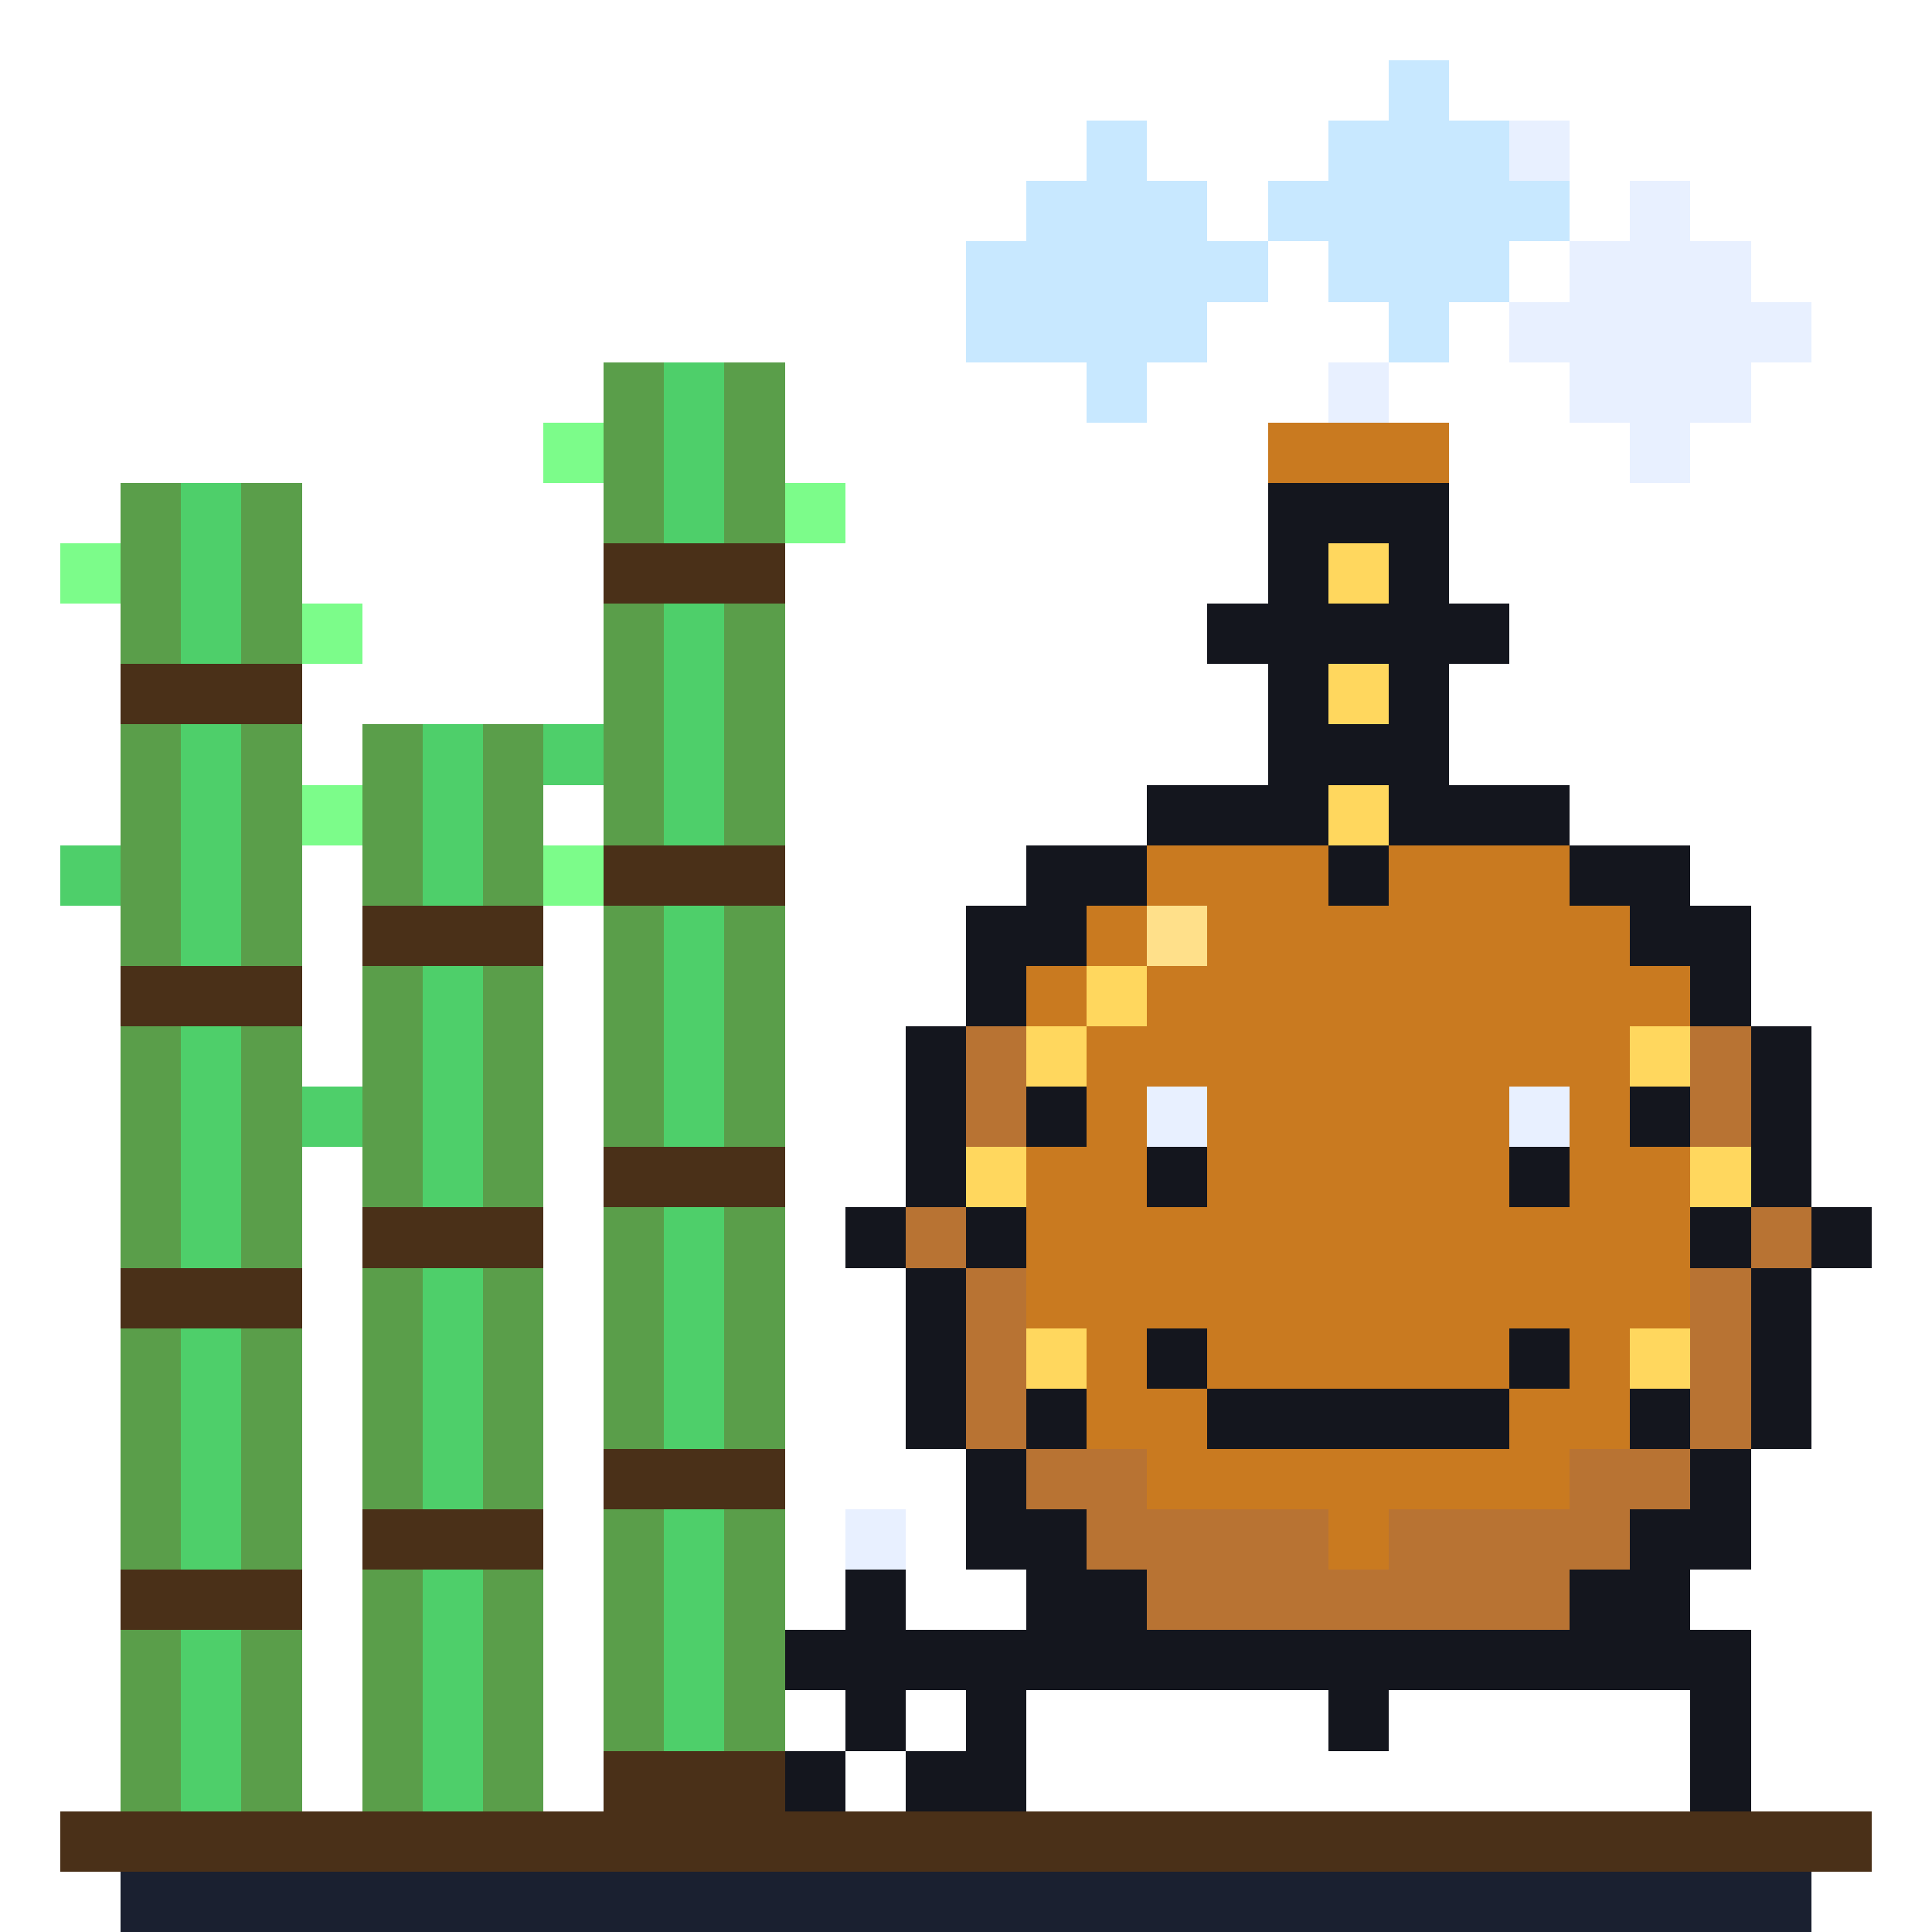
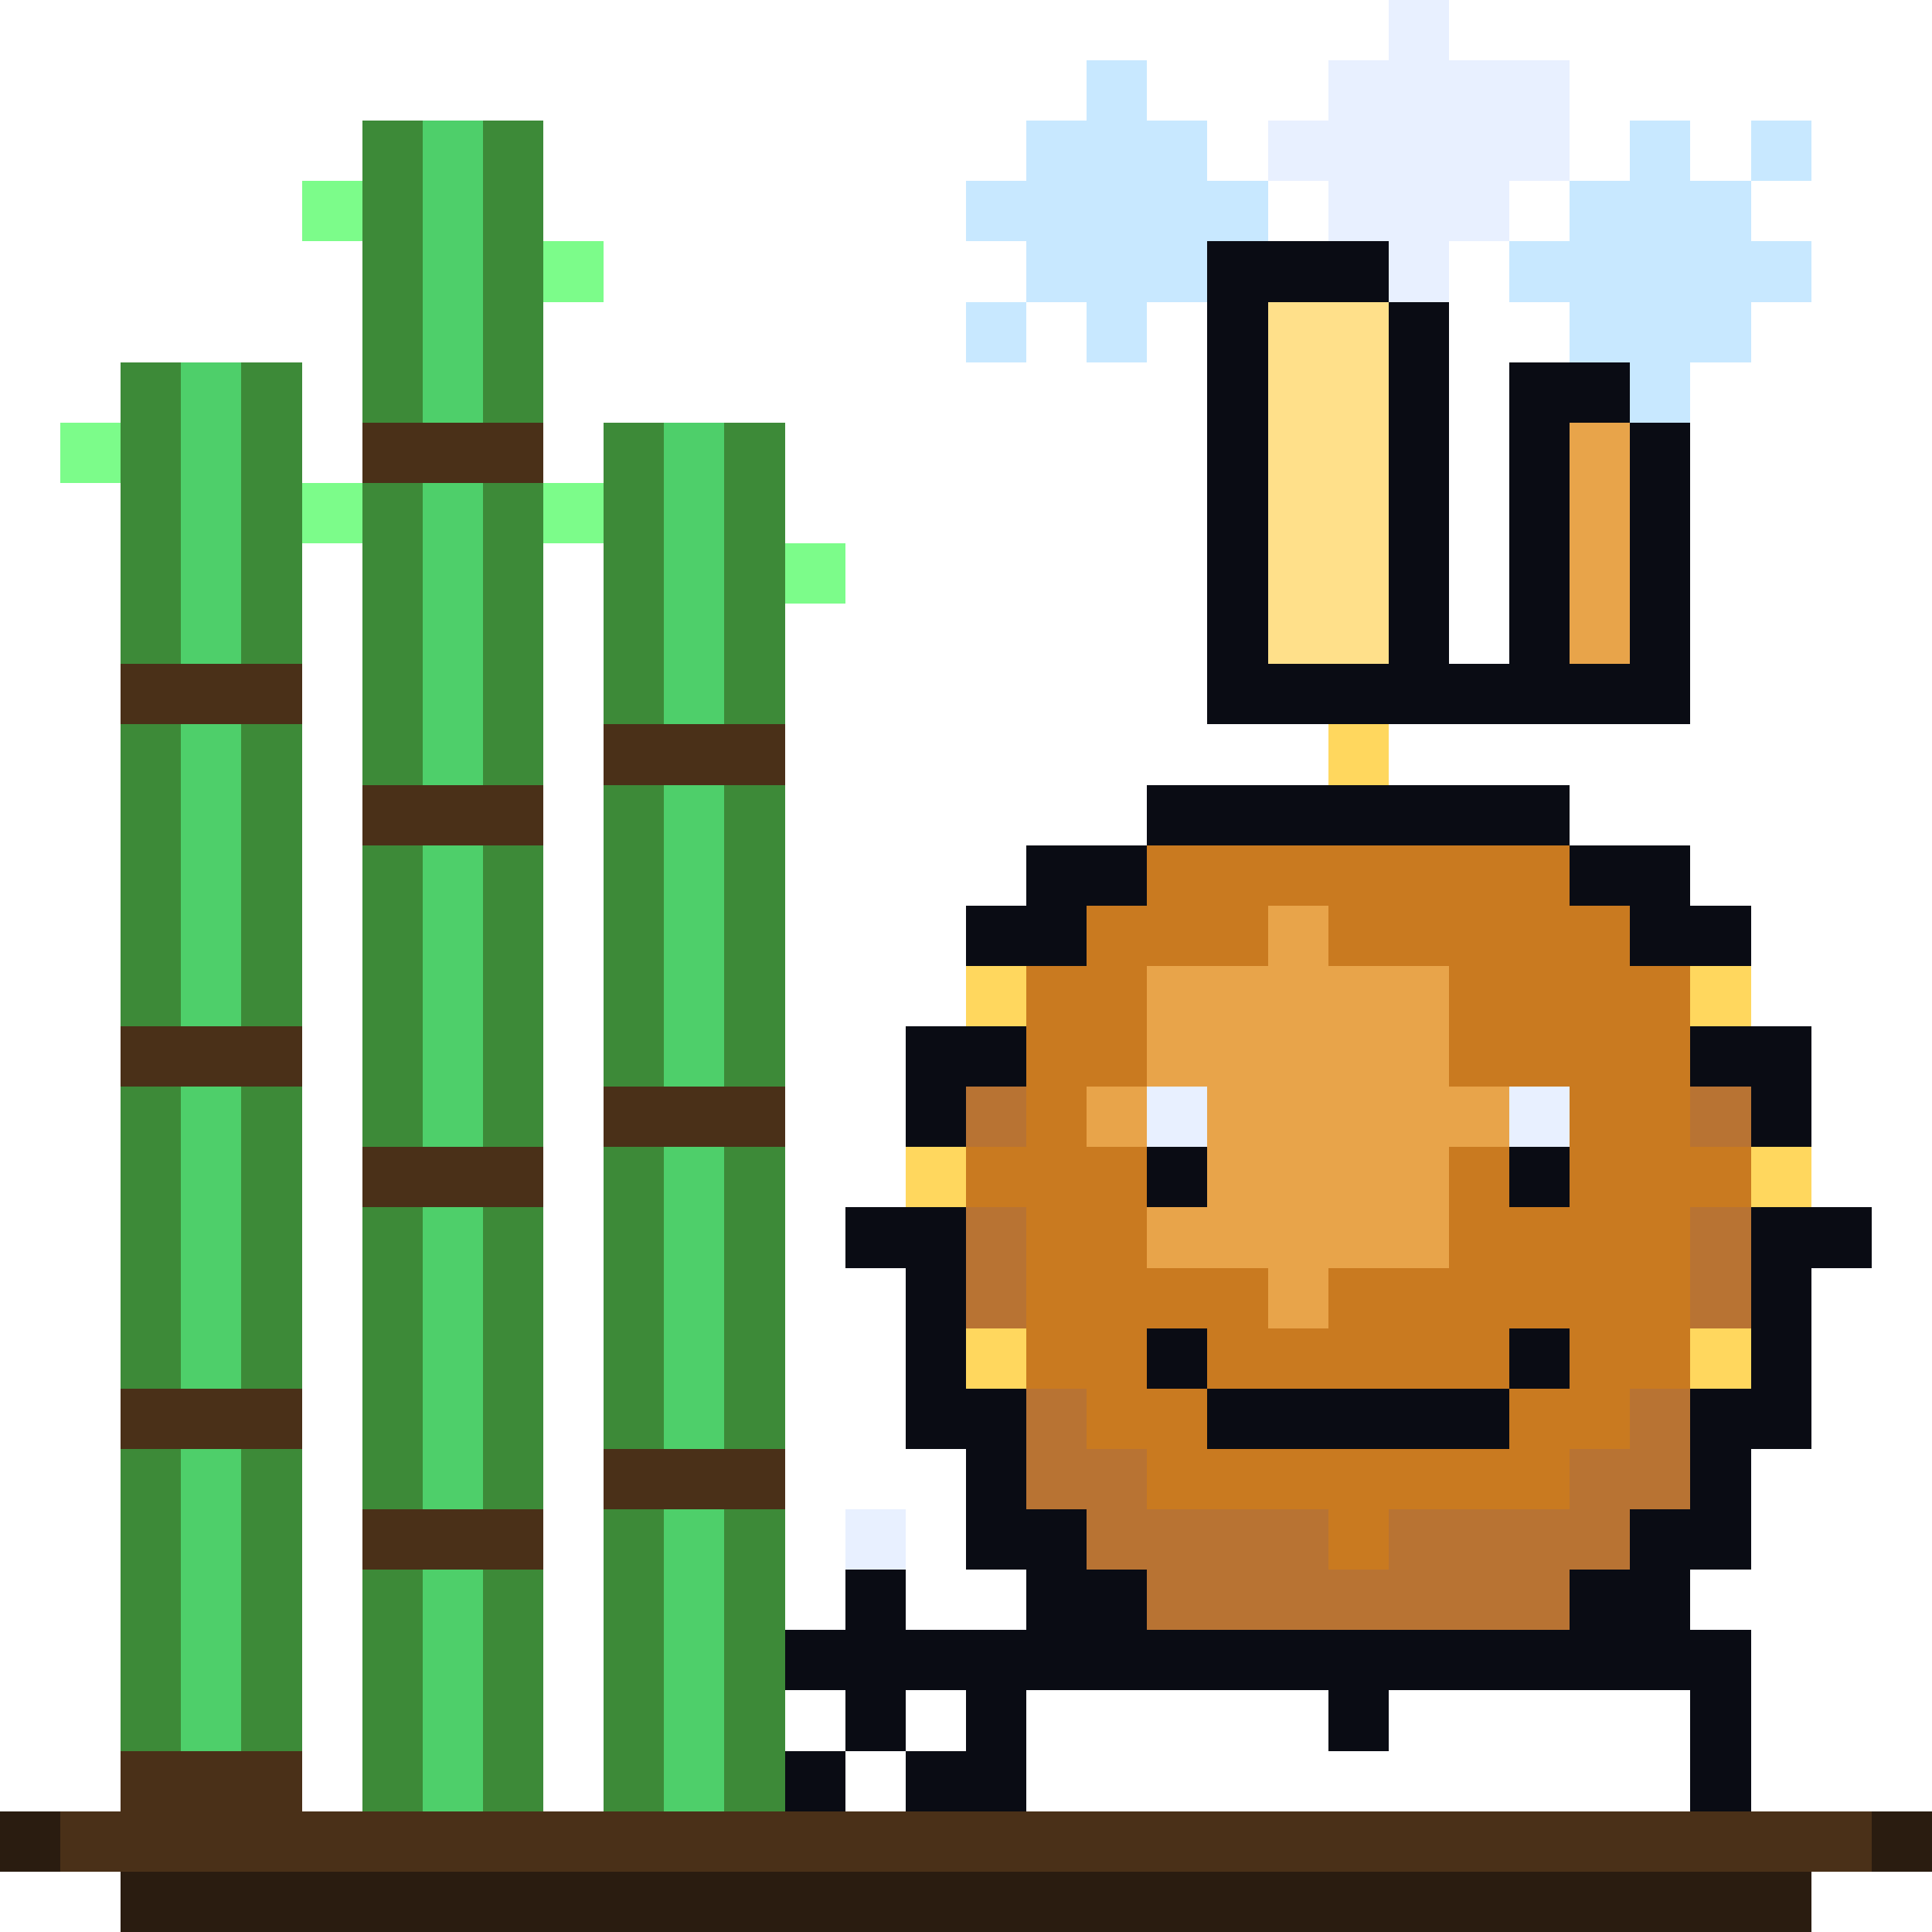
<svg xmlns="http://www.w3.org/2000/svg" viewBox="0 0 32 32" width="32" height="32" shape-rendering="crispEdges">
-   <path fill="#c8e8ff" d="M23 1h1v1h-1zM18 2h1v1h-1zM22 2h3v1h-3zM17 3h3v1h-3zM21 3h5v1h-5zM16 4h5v1h-5zM22 4h3v1h-3zM16 5h4v1h-4zM23 5h1v1h-1zM18 6h1v1h-1z" />
-   <path fill="#e8f0ff" d="M25 2h1v1h-1zM27 3h1v1h-1zM26 4h3v1h-3zM25 5h5v1h-5zM22 6h1v1h-1zM26 6h3v1h-3zM27 7h1v1h-1zM19 18h1v1h-1zM25 18h1v1h-1zM14 25h1v1h-1z" />
-   <path fill="#5a9e4a" d="M10 6h1v1h-1zM12 6h1v1h-1zM10 7h1v1h-1zM12 7h1v1h-1zM2 8h1v1h-1zM4 8h1v1h-1zM10 8h1v1h-1zM12 8h1v1h-1zM2 9h1v1h-1zM4 9h1v1h-1zM2 10h1v1h-1zM4 10h1v1h-1zM10 10h1v1h-1zM12 10h1v1h-1zM10 11h1v1h-1zM12 11h1v1h-1zM2 12h1v1h-1zM4 12h1v1h-1zM6 12h1v1h-1zM8 12h1v1h-1zM10 12h1v1h-1zM12 12h1v1h-1zM2 13h1v1h-1zM4 13h1v1h-1zM6 13h1v1h-1zM8 13h1v1h-1zM10 13h1v1h-1zM12 13h1v1h-1zM2 14h1v1h-1zM4 14h1v1h-1zM6 14h1v1h-1zM8 14h1v1h-1zM2 15h1v1h-1zM4 15h1v1h-1zM10 15h1v1h-1zM12 15h1v1h-1zM6 16h1v1h-1zM8 16h1v1h-1zM10 16h1v1h-1zM12 16h1v1h-1zM2 17h1v1h-1zM4 17h1v1h-1zM6 17h1v1h-1zM8 17h1v1h-1zM10 17h1v1h-1zM12 17h1v1h-1zM2 18h1v1h-1zM4 18h1v1h-1zM6 18h1v1h-1zM8 18h1v1h-1zM10 18h1v1h-1zM12 18h1v1h-1zM2 19h1v1h-1zM4 19h1v1h-1zM6 19h1v1h-1zM8 19h1v1h-1zM2 20h1v1h-1zM4 20h1v1h-1zM10 20h1v1h-1zM12 20h1v1h-1zM6 21h1v1h-1zM8 21h1v1h-1zM10 21h1v1h-1zM12 21h1v1h-1zM2 22h1v1h-1zM4 22h1v1h-1zM6 22h1v1h-1zM8 22h1v1h-1zM10 22h1v1h-1zM12 22h1v1h-1zM2 23h1v1h-1zM4 23h1v1h-1zM6 23h1v1h-1zM8 23h1v1h-1zM10 23h1v1h-1zM12 23h1v1h-1zM2 24h1v1h-1zM4 24h1v1h-1zM6 24h1v1h-1zM8 24h1v1h-1zM2 25h1v1h-1zM4 25h1v1h-1zM10 25h1v1h-1zM12 25h1v1h-1zM6 26h1v1h-1zM8 26h1v1h-1zM10 26h1v1h-1zM12 26h1v1h-1zM2 27h1v1h-1zM4 27h1v1h-1zM6 27h1v1h-1zM8 27h1v1h-1zM10 27h1v1h-1zM12 27h1v1h-1zM2 28h1v1h-1zM4 28h1v1h-1zM6 28h1v1h-1zM8 28h1v1h-1zM10 28h1v1h-1zM12 28h1v1h-1zM2 29h1v1h-1zM4 29h1v1h-1zM6 29h1v1h-1zM8 29h1v1h-1z" />
-   <path fill="#4ecf6a" d="M11 6h1v1h-1zM11 7h1v1h-1zM3 8h1v1h-1zM11 8h1v1h-1zM3 9h1v1h-1zM3 10h1v1h-1zM11 10h1v1h-1zM11 11h1v1h-1zM3 12h1v1h-1zM7 12h1v1h-1zM9 12h1v1h-1zM11 12h1v1h-1zM3 13h1v1h-1zM7 13h1v1h-1zM11 13h1v1h-1zM1 14h1v1h-1zM3 14h1v1h-1zM7 14h1v1h-1zM3 15h1v1h-1zM11 15h1v1h-1zM7 16h1v1h-1zM11 16h1v1h-1zM3 17h1v1h-1zM7 17h1v1h-1zM11 17h1v1h-1zM3 18h1v1h-1zM5 18h1v1h-1zM7 18h1v1h-1zM11 18h1v1h-1zM3 19h1v1h-1zM7 19h1v1h-1zM3 20h1v1h-1zM11 20h1v1h-1zM7 21h1v1h-1zM11 21h1v1h-1zM3 22h1v1h-1zM7 22h1v1h-1zM11 22h1v1h-1zM3 23h1v1h-1zM7 23h1v1h-1zM11 23h1v1h-1zM3 24h1v1h-1zM7 24h1v1h-1zM3 25h1v1h-1zM11 25h1v1h-1zM7 26h1v1h-1zM11 26h1v1h-1zM3 27h1v1h-1zM7 27h1v1h-1zM11 27h1v1h-1zM3 28h1v1h-1zM7 28h1v1h-1zM11 28h1v1h-1zM3 29h1v1h-1zM7 29h1v1h-1z" />
-   <path fill="#7cfc8a" d="M9 7h1v1h-1zM13 8h1v1h-1zM1 9h1v1h-1zM5 10h1v1h-1zM5 13h1v1h-1zM9 14h1v1h-1z" />
-   <path fill="#c97a20" d="M21 7h3v1h-3zM19 14h3v1h-3zM23 14h3v1h-3zM18 15h1v1h-1zM20 15h7v1h-7zM17 16h1v1h-1zM19 16h9v1h-9zM18 17h9v1h-9zM18 18h1v1h-1zM20 18h5v1h-5zM26 18h1v1h-1zM17 19h2v1h-2zM20 19h5v1h-5zM26 19h2v1h-2zM17 20h11v1h-11zM17 21h11v1h-11zM18 22h1v1h-1zM20 22h5v1h-5zM26 22h1v1h-1zM18 23h2v1h-2zM25 23h2v1h-2zM19 24h7v1h-7zM22 25h1v1h-1z" />
-   <path fill="#14161e" d="M21 8h3v1h-3zM21 9h1v1h-1zM23 9h1v1h-1zM20 10h5v1h-5zM21 11h1v1h-1zM23 11h1v1h-1zM21 12h3v1h-3zM19 13h3v1h-3zM23 13h3v1h-3zM17 14h2v1h-2zM22 14h1v1h-1zM26 14h2v1h-2zM16 15h2v1h-2zM27 15h2v1h-2zM16 16h1v1h-1zM28 16h1v1h-1zM15 17h1v1h-1zM29 17h1v1h-1zM15 18h1v1h-1zM17 18h1v1h-1zM27 18h1v1h-1zM29 18h1v1h-1zM15 19h1v1h-1zM19 19h1v1h-1zM25 19h1v1h-1zM29 19h1v1h-1zM14 20h1v1h-1zM16 20h1v1h-1zM28 20h1v1h-1zM30 20h1v1h-1zM15 21h1v1h-1zM29 21h1v1h-1zM15 22h1v1h-1zM19 22h1v1h-1zM25 22h1v1h-1zM29 22h1v1h-1zM15 23h1v1h-1zM17 23h1v1h-1zM20 23h5v1h-5zM27 23h1v1h-1zM29 23h1v1h-1zM16 24h1v1h-1zM28 24h1v1h-1zM16 25h2v1h-2zM27 25h2v1h-2zM14 26h1v1h-1zM17 26h2v1h-2zM26 26h2v1h-2zM13 27h16v1h-16zM14 28h1v1h-1zM16 28h1v1h-1zM22 28h1v1h-1zM28 28h1v1h-1zM13 29h1v1h-1zM15 29h2v1h-2zM28 29h1v1h-1z" />
-   <path fill="#4a3018" d="M10 9h3v1h-3zM2 11h3v1h-3zM10 14h3v1h-3zM6 15h3v1h-3zM2 16h3v1h-3zM10 19h3v1h-3zM6 20h3v1h-3zM2 21h3v1h-3zM10 24h3v1h-3zM6 25h3v1h-3zM2 26h3v1h-3zM10 29h3v1h-3zM1 30h30v1h-30z" />
-   <path fill="#ffd75e" d="M22 9h1v1h-1zM22 11h1v1h-1zM22 13h1v1h-1zM18 16h1v1h-1zM17 17h1v1h-1zM27 17h1v1h-1zM16 19h1v1h-1zM28 19h1v1h-1zM17 22h1v1h-1zM27 22h1v1h-1z" />
-   <path fill="#ffe08a" d="M19 15h1v1h-1z" />
-   <path fill="#b87333" d="M16 17h1v1h-1zM28 17h1v1h-1zM16 18h1v1h-1zM28 18h1v1h-1zM15 20h1v1h-1zM29 20h1v1h-1zM16 21h1v1h-1zM28 21h1v1h-1zM16 22h1v1h-1zM28 22h1v1h-1zM16 23h1v1h-1zM28 23h1v1h-1zM17 24h2v1h-2zM26 24h2v1h-2zM18 25h4v1h-4zM23 25h4v1h-4zM19 26h7v1h-7z" />
-   <path fill="#1a2030" d="M2 31h28v1h-28z" />
+   <path fill="#e8f0ff" d="M23 0h1v1h-1zM22 1h4v1h-4zM21 2h5v1h-5zM22 3h3v1h-3zM23 4h1v1h-1zM19 18h1v1h-1zM25 18h1v1h-1zM14 25h1v1h-1z" />
+   <path fill="#c8e8ff" d="M18 1h1v1h-1zM17 2h3v1h-3zM27 2h1v1h-1zM29 2h1v1h-1zM16 3h5v1h-5zM26 3h3v1h-3zM17 4h3v1h-3zM25 4h5v1h-5zM16 5h1v1h-1zM18 5h1v1h-1zM26 5h3v1h-3zM27 6h1v1h-1z" />
+   <path fill="#3d8a38" d="M6 2h1v1h-1zM8 2h1v1h-1zM6 3h1v1h-1zM8 3h1v1h-1zM6 4h1v1h-1zM8 4h1v1h-1zM6 5h1v1h-1zM8 5h1v1h-1zM2 6h1v1h-1zM4 6h1v1h-1zM6 6h1v1h-1zM8 6h1v1h-1zM2 7h1v1h-1zM4 7h1v1h-1zM10 7h1v1h-1zM12 7h1v1h-1zM2 8h1v1h-1zM4 8h1v1h-1zM6 8h1v1h-1zM8 8h1v1h-1zM10 8h1v1h-1zM12 8h1v1h-1zM2 9h1v1h-1zM4 9h1v1h-1zM6 9h1v1h-1zM8 9h1v1h-1zM10 9h1v1h-1zM12 9h1v1h-1zM2 10h1v1h-1zM4 10h1v1h-1zM6 10h1v1h-1zM8 10h1v1h-1zM10 10h1v1h-1zM12 10h1v1h-1zM6 11h1v1h-1zM8 11h1v1h-1zM10 11h1v1h-1zM12 11h1v1h-1zM2 12h1v1h-1zM4 12h1v1h-1zM6 12h1v1h-1zM8 12h1v1h-1zM2 13h1v1h-1zM4 13h1v1h-1zM10 13h1v1h-1zM12 13h1v1h-1zM2 14h1v1h-1zM4 14h1v1h-1zM6 14h1v1h-1zM8 14h1v1h-1zM10 14h1v1h-1zM12 14h1v1h-1zM2 15h1v1h-1zM4 15h1v1h-1zM6 15h1v1h-1zM8 15h1v1h-1zM10 15h1v1h-1zM12 15h1v1h-1zM2 16h1v1h-1zM4 16h1v1h-1zM6 16h1v1h-1zM8 16h1v1h-1zM10 16h1v1h-1zM12 16h1v1h-1zM6 17h1v1h-1zM8 17h1v1h-1zM10 17h1v1h-1zM12 17h1v1h-1zM2 18h1v1h-1zM4 18h1v1h-1zM6 18h1v1h-1zM8 18h1v1h-1zM2 19h1v1h-1zM4 19h1v1h-1zM10 19h1v1h-1zM12 19h1v1h-1zM2 20h1v1h-1zM4 20h1v1h-1zM6 20h1v1h-1zM8 20h1v1h-1zM10 20h1v1h-1zM12 20h1v1h-1zM2 21h1v1h-1zM4 21h1v1h-1zM6 21h1v1h-1zM8 21h1v1h-1zM10 21h1v1h-1zM12 21h1v1h-1zM2 22h1v1h-1zM4 22h1v1h-1zM6 22h1v1h-1zM8 22h1v1h-1zM10 22h1v1h-1zM12 22h1v1h-1zM6 23h1v1h-1zM8 23h1v1h-1zM10 23h1v1h-1zM12 23h1v1h-1zM2 24h1v1h-1zM4 24h1v1h-1zM6 24h1v1h-1zM8 24h1v1h-1zM2 25h1v1h-1zM4 25h1v1h-1zM10 25h1v1h-1zM12 25h1v1h-1zM2 26h1v1h-1zM4 26h1v1h-1zM6 26h1v1h-1zM8 26h1v1h-1zM10 26h1v1h-1zM12 26h1v1h-1zM2 27h1v1h-1zM4 27h1v1h-1zM6 27h1v1h-1zM8 27h1v1h-1zM10 27h1v1h-1zM12 27h1v1h-1zM2 28h1v1h-1zM4 28h1v1h-1zM6 28h1v1h-1zM8 28h1v1h-1zM10 28h1v1h-1zM12 28h1v1h-1zM6 29h1v1h-1zM8 29h1v1h-1zM10 29h1v1h-1zM12 29h1v1h-1z" />
+   <path fill="#4ecf6a" d="M7 2h1v1h-1zM7 3h1v1h-1zM7 4h1v1h-1zM7 5h1v1h-1zM3 6h1v1h-1zM7 6h1v1h-1zM3 7h1v1h-1zM11 7h1v1h-1zM3 8h1v1h-1zM7 8h1v1h-1zM11 8h1v1h-1zM3 9h1v1h-1zM7 9h1v1h-1zM11 9h1v1h-1zM3 10h1v1h-1zM7 10h1v1h-1zM11 10h1v1h-1zM7 11h1v1h-1zM11 11h1v1h-1zM3 12h1v1h-1zM7 12h1v1h-1zM3 13h1v1h-1zM11 13h1v1h-1zM3 14h1v1h-1zM7 14h1v1h-1zM11 14h1v1h-1zM3 15h1v1h-1zM7 15h1v1h-1zM11 15h1v1h-1zM3 16h1v1h-1zM7 16h1v1h-1zM11 16h1v1h-1zM7 17h1v1h-1zM11 17h1v1h-1zM3 18h1v1h-1zM7 18h1v1h-1zM3 19h1v1h-1zM11 19h1v1h-1zM3 20h1v1h-1zM7 20h1v1h-1zM11 20h1v1h-1zM3 21h1v1h-1zM7 21h1v1h-1zM11 21h1v1h-1zM3 22h1v1h-1zM7 22h1v1h-1zM11 22h1v1h-1zM7 23h1v1h-1zM11 23h1v1h-1zM3 24h1v1h-1zM7 24h1v1h-1zM3 25h1v1h-1zM11 25h1v1h-1zM3 26h1v1h-1zM7 26h1v1h-1zM11 26h1v1h-1zM3 27h1v1h-1zM7 27h1v1h-1zM11 27h1v1h-1zM3 28h1v1h-1zM7 28h1v1h-1zM11 28h1v1h-1zM7 29h1v1h-1zM11 29h1v1h-1z" />
+   <path fill="#7cfc8a" d="M5 3h1v1h-1zM9 4h1v1h-1zM1 7h1v1h-1zM5 8h1v1h-1zM9 8h1v1h-1zM13 9h1v1h-1z" />
+   <path fill="#0a0c14" d="M20 4h3v1h-3zM20 5h1v1h-1zM23 5h1v1h-1zM20 6h1v1h-1zM23 6h1v1h-1zM25 6h2v1h-2zM20 7h1v1h-1zM23 7h1v1h-1zM25 7h1v1h-1zM27 7h1v1h-1zM20 8h1v1h-1zM23 8h1v1h-1zM25 8h1v1h-1zM27 8h1v1h-1zM20 9h1v1h-1zM23 9h1v1h-1zM25 9h1v1h-1zM27 9h1v1h-1zM20 10h1v1h-1zM23 10h1v1h-1zM25 10h1v1h-1zM27 10h1v1h-1zM20 11h8v1h-8zM19 13h7v1h-7zM17 14h2v1h-2zM26 14h2v1h-2zM16 15h2v1h-2zM27 15h2v1h-2zM15 17h2v1h-2zM28 17h2v1h-2zM15 18h1v1h-1zM29 18h1v1h-1zM19 19h1v1h-1zM25 19h1v1h-1zM14 20h2v1h-2zM29 20h2v1h-2zM15 21h1v1h-1zM29 21h1v1h-1zM15 22h1v1h-1zM19 22h1v1h-1zM25 22h1v1h-1zM29 22h1v1h-1zM15 23h2v1h-2zM20 23h5v1h-5zM28 23h2v1h-2zM16 24h1v1h-1zM28 24h1v1h-1zM16 25h2v1h-2zM27 25h2v1h-2zM14 26h1v1h-1zM17 26h2v1h-2zM26 26h2v1h-2zM13 27h16v1h-16zM14 28h1v1h-1zM16 28h1v1h-1zM22 28h1v1h-1zM28 28h1v1h-1zM13 29h1v1h-1zM15 29h2v1h-2zM28 29h1v1h-1z" />
+   <path fill="#ffe08a" d="M21 5h2v1h-2zM21 6h2v1h-2zM21 7h2v1h-2zM21 8h2v1h-2zM21 9h2v1h-2zM21 10h2v1h-2z" />
+   <path fill="#4a3018" d="M6 7h3v1h-3zM2 11h3v1h-3zM10 12h3v1h-3zM6 13h3v1h-3zM2 17h3v1h-3zM10 18h3v1h-3zM6 19h3v1h-3zM2 23h3v1h-3zM10 24h3v1h-3zM6 25h3v1h-3zM2 29h3v1h-3zM1 30h30v1h-30z" />
+   <path fill="#e8a44a" d="M26 7h1v1h-1zM26 8h1v1h-1zM26 9h1v1h-1zM26 10h1v1h-1zM21 15h1v1h-1zM19 16h5v1h-5zM19 17h5v1h-5zM18 18h1v1h-1zM20 18h5v1h-5zM20 19h4v1h-4zM19 20h5v1h-5zM21 21h1v1h-1z" />
+   <path fill="#ffd75e" d="M22 12h1v1h-1zM16 16h1v1h-1zM28 16h1v1h-1zM15 19h1v1h-1zM29 19h1v1h-1zM16 22h1v1h-1zM28 22h1v1h-1z" />
+   <path fill="#c97a20" d="M19 14h7v1h-7zM18 15h3v1h-3zM22 15h5v1h-5zM17 16h2v1h-2zM24 16h4v1h-4zM17 17h2v1h-2zM24 17h4v1h-4zM17 18h1v1h-1zM26 18h2v1h-2zM16 19h3v1h-3zM24 19h1v1h-1zM26 19h3v1h-3zM17 20h2v1h-2zM24 20h4v1h-4zM17 21h4v1h-4zM22 21h6v1h-6zM17 22h2v1h-2zM20 22h5v1h-5zM26 22h2v1h-2zM18 23h2v1h-2zM25 23h2v1h-2zM19 24h7v1h-7zM22 25h1v1h-1z" />
+   <path fill="#b87333" d="M16 18h1v1h-1zM28 18h1v1h-1zM16 20h1v1h-1zM28 20h1v1h-1zM16 21h1v1h-1zM28 21h1v1h-1zM17 23h1v1h-1zM27 23h1v1h-1zM17 24h2v1h-2zM26 24h2v1h-2zM18 25h4v1h-4zM23 25h4v1h-4zM19 26h7v1h-7z" />
+   <path fill="#2a1c10" d="M0 30h1v1h-1zM31 30h1v1h-1zM2 31h28v1h-28z" />
</svg>
